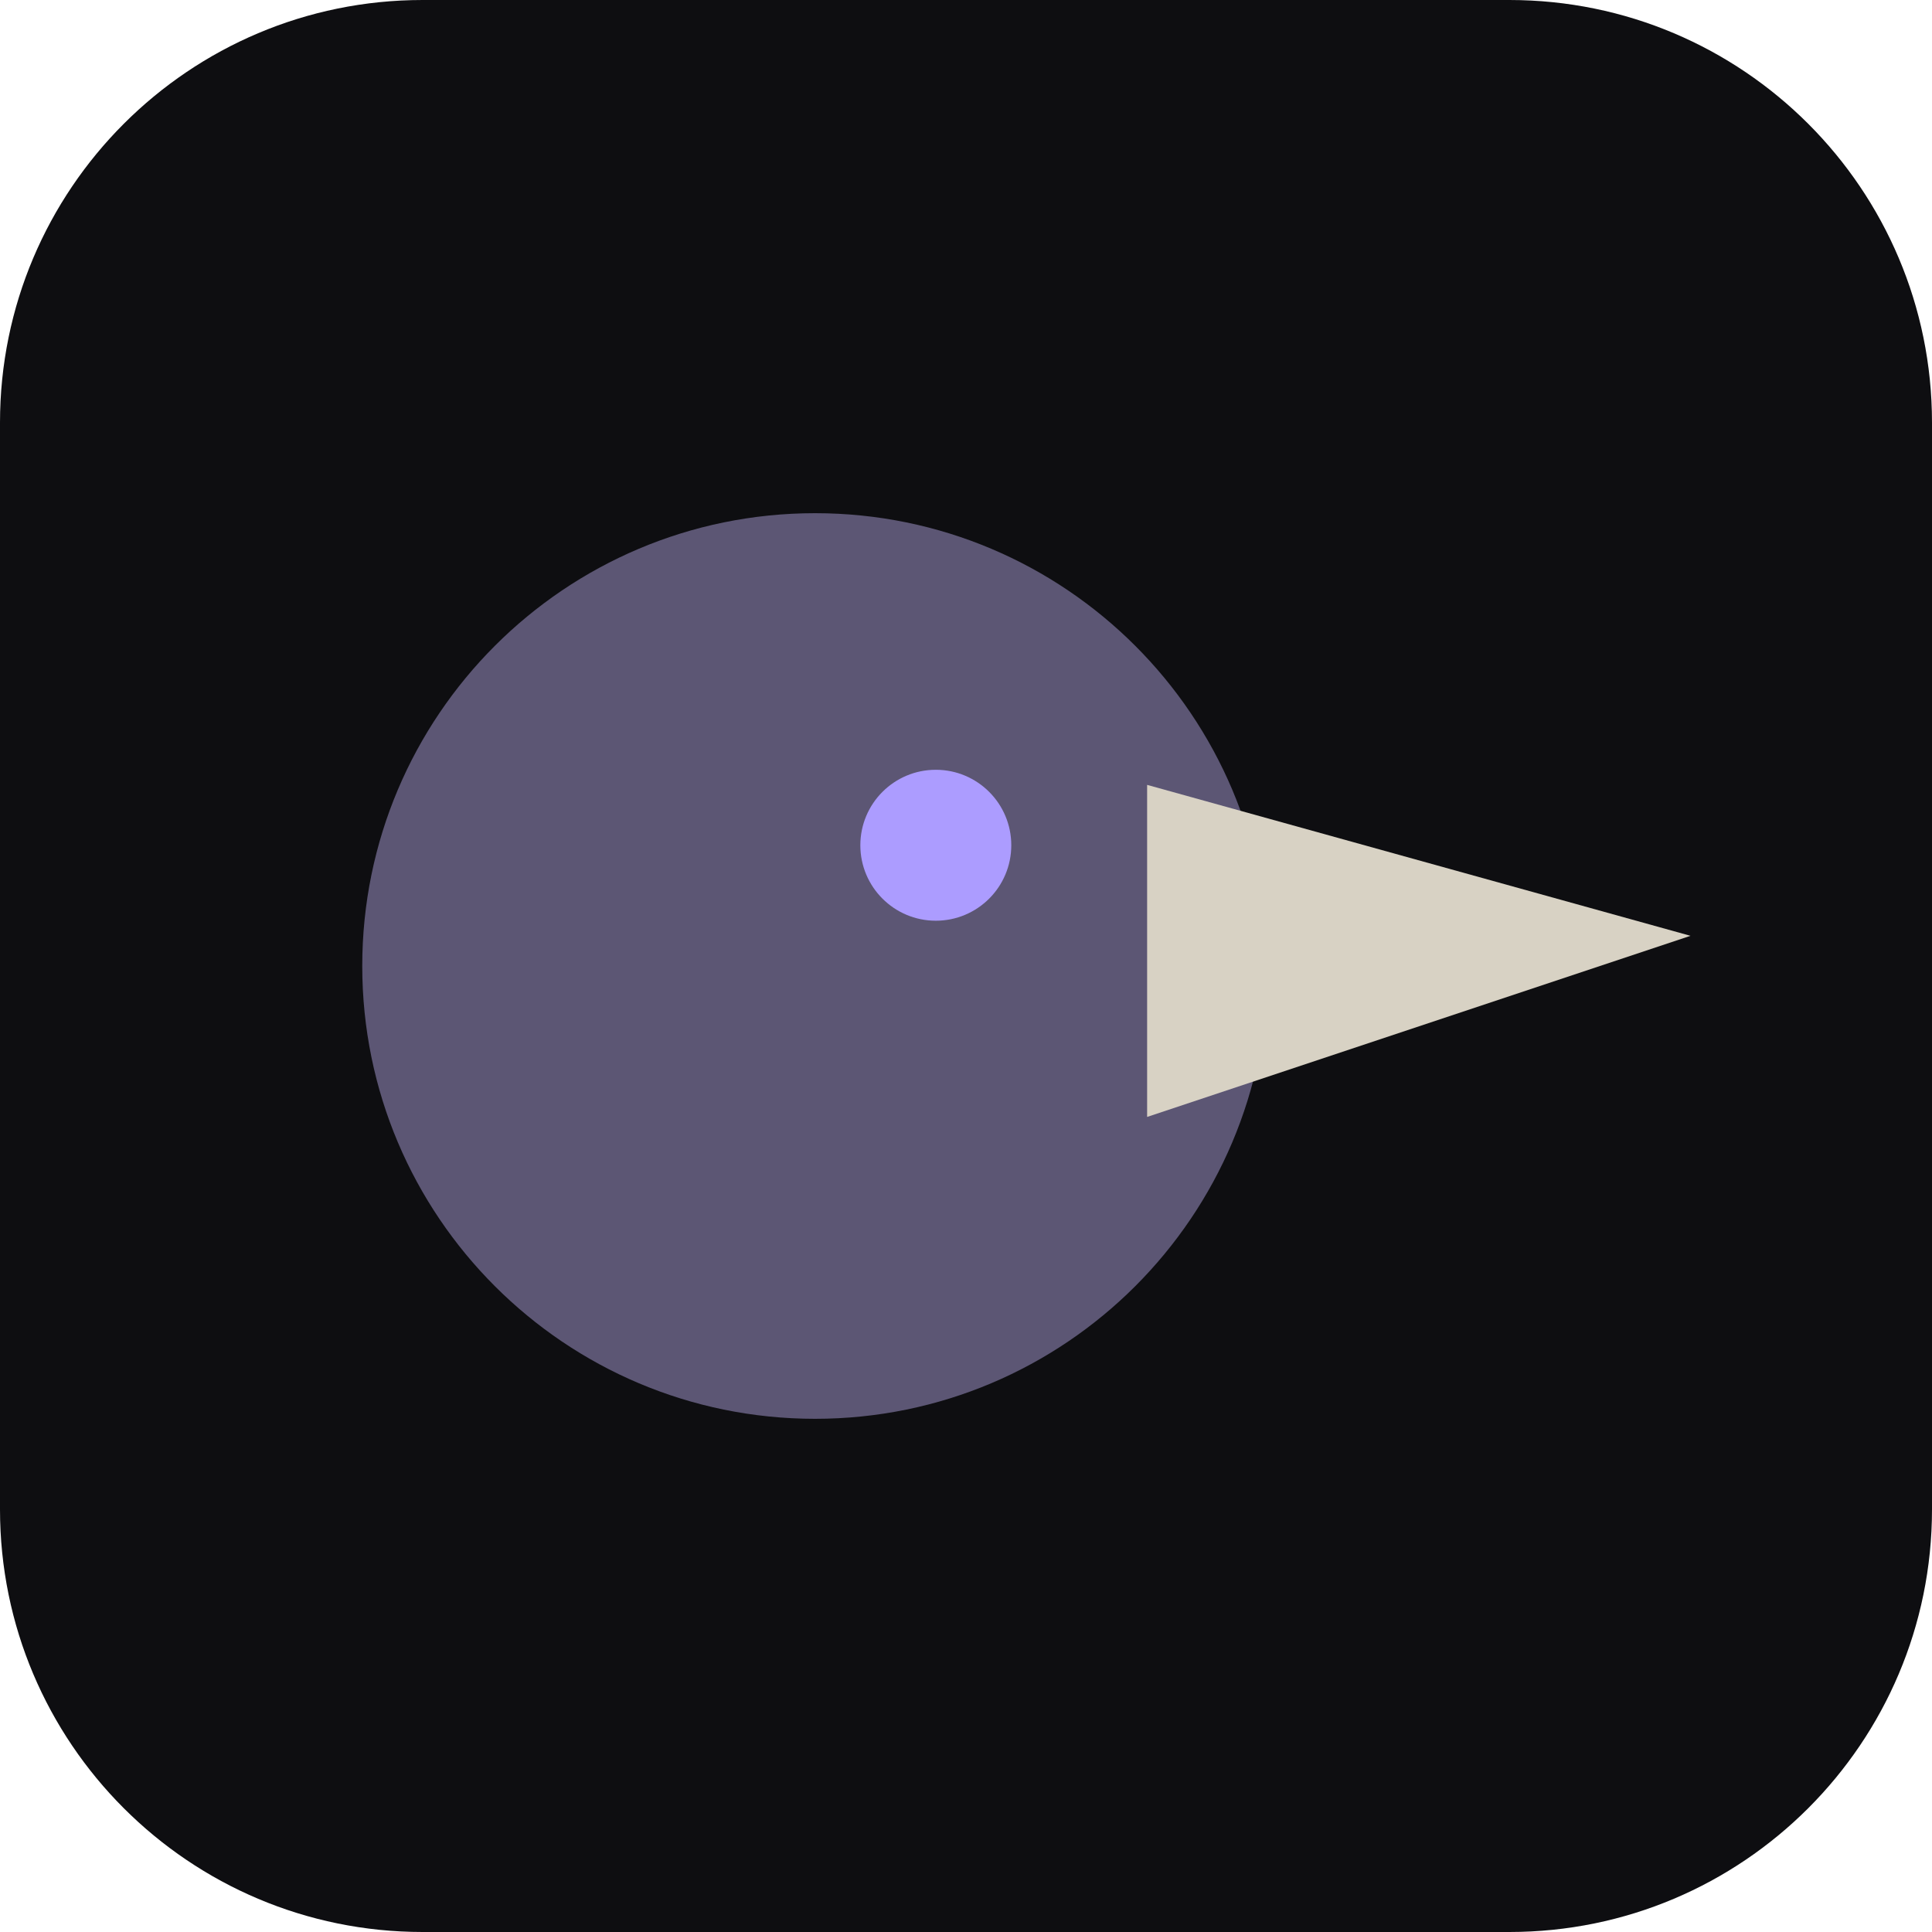
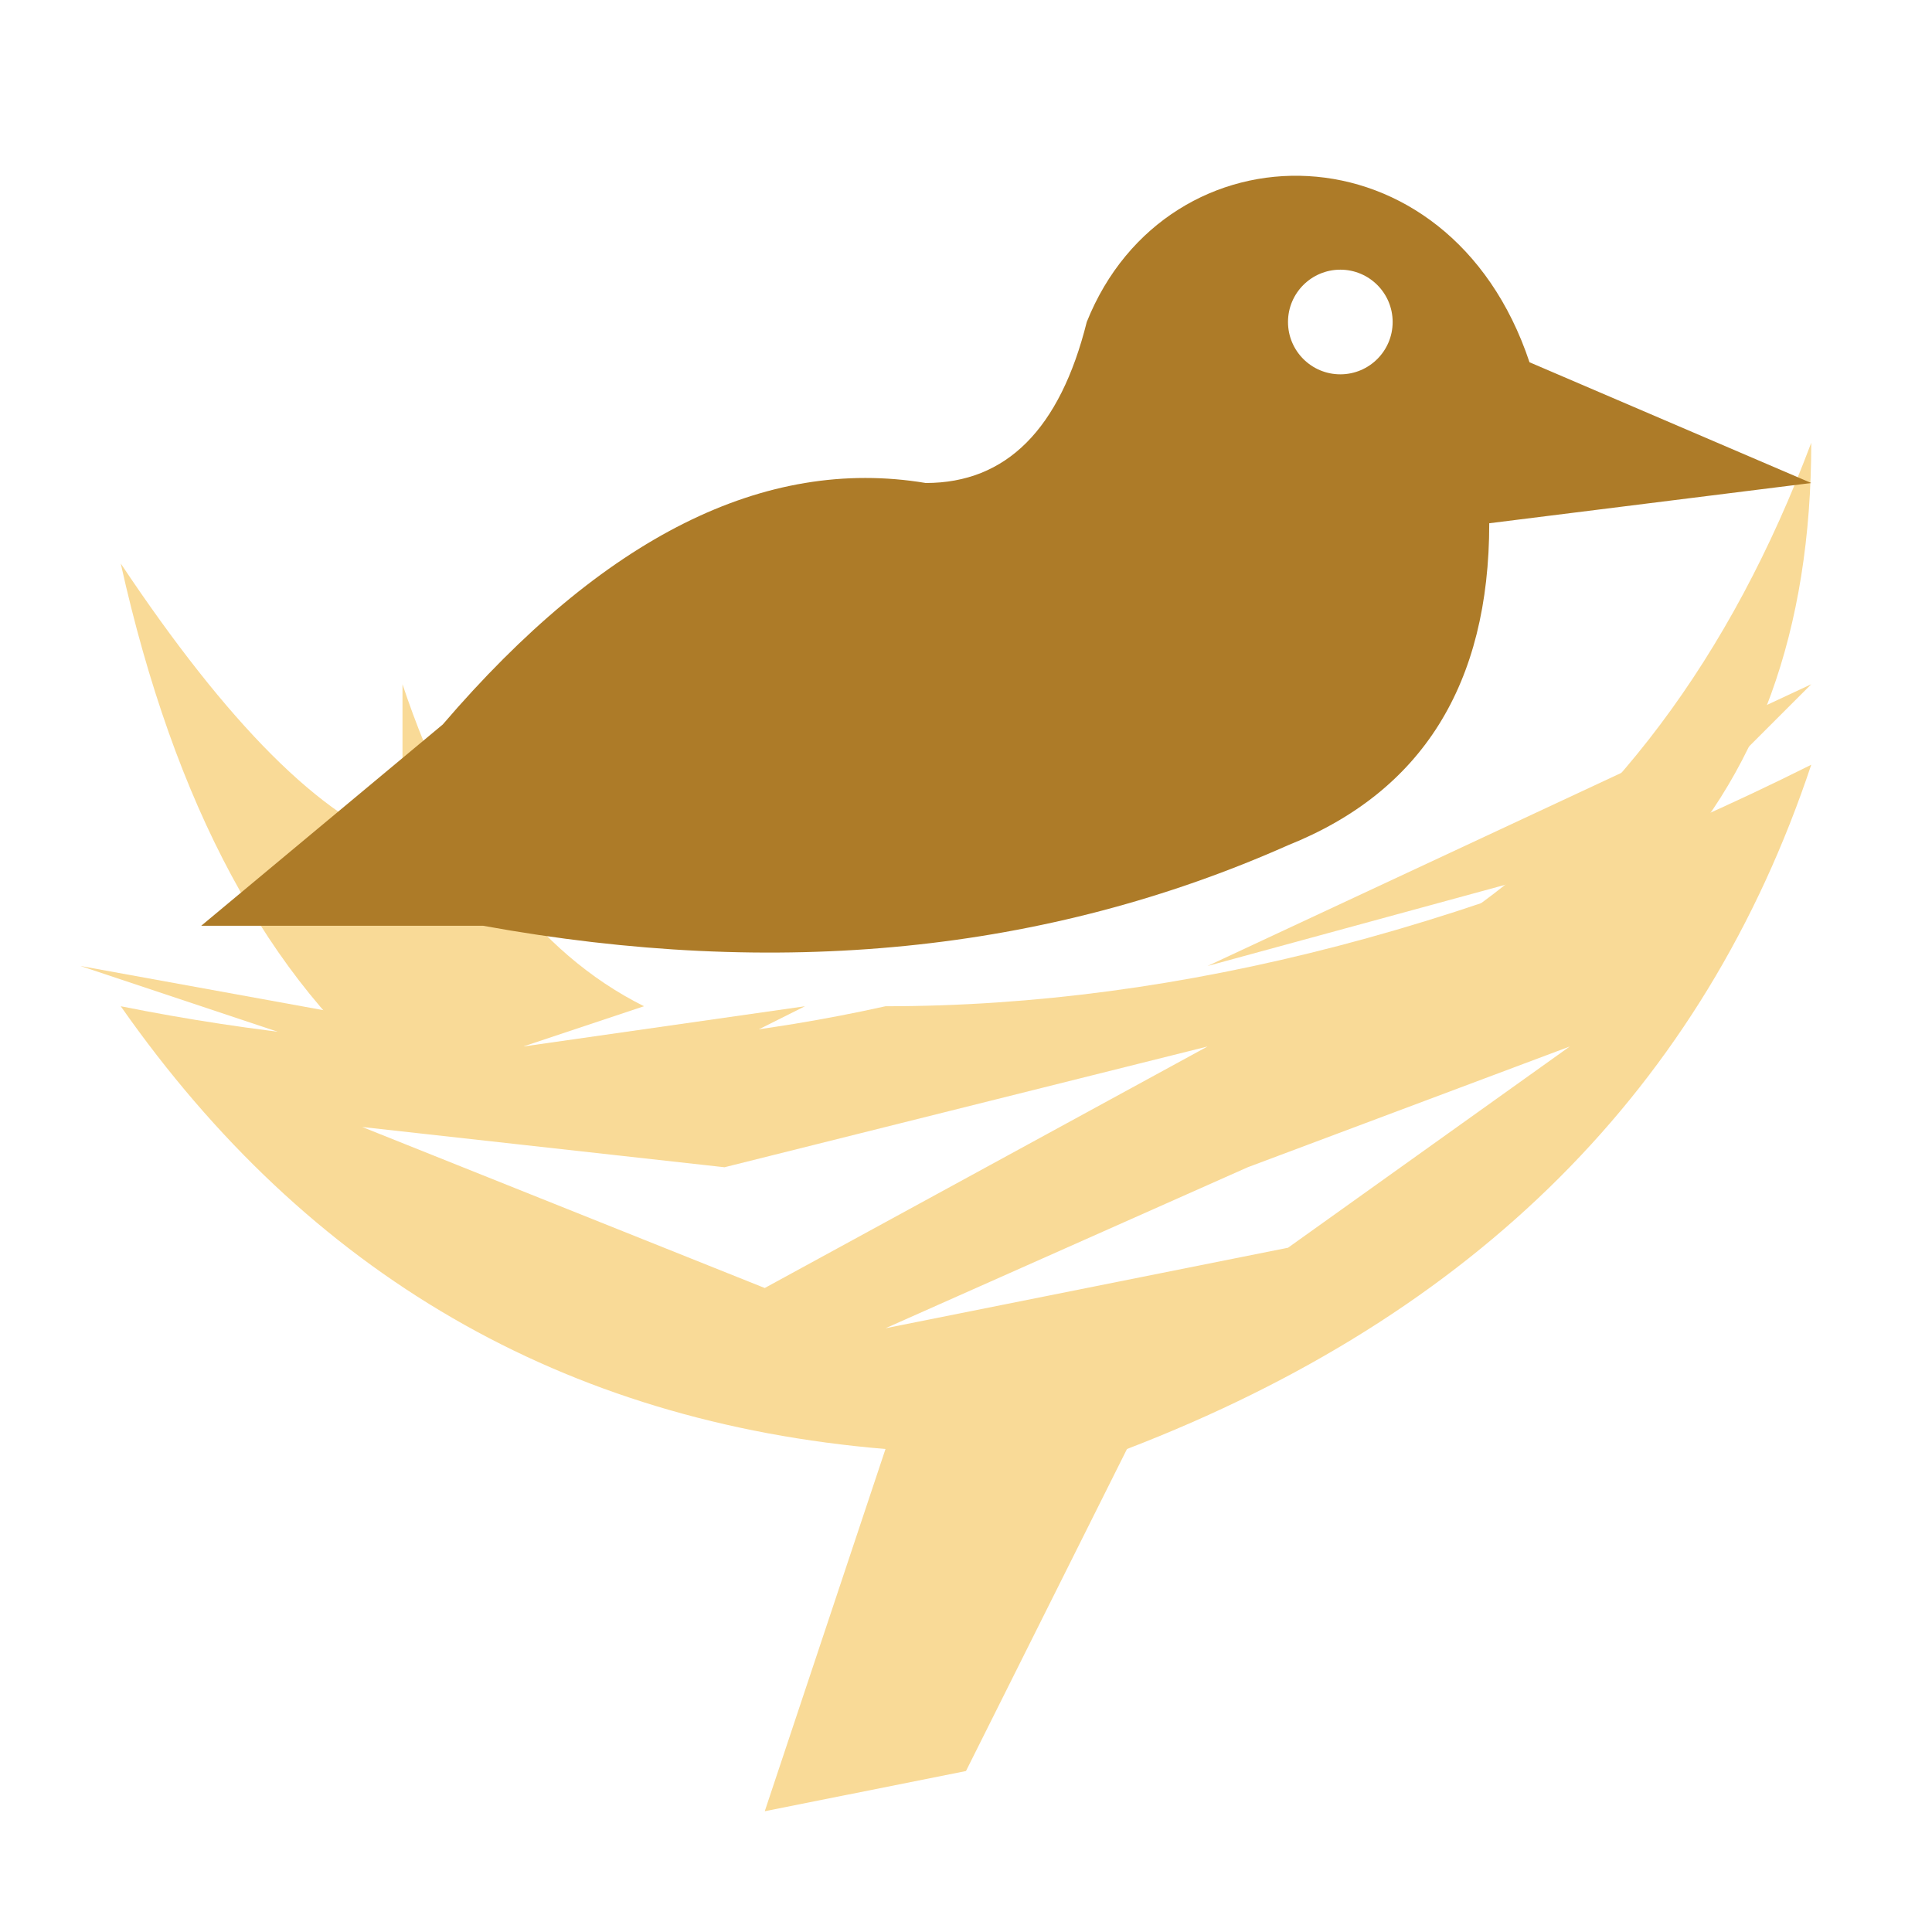
- <svg xmlns="http://www.w3.org/2000/svg" viewBox="0 0 64 64" role="img" aria-label="Rookery">
-   <rect width="64" height="64" rx="14" fill="#0e0e11" />
-   <circle cx="27" cy="32" r="15" fill="#5c5674" />
-   <path d="M38 26 L56 31 L38 37 Z" fill="#d8d2c4" />
-   <circle cx="31" cy="28" r="2.5" fill="#ac9cff" />
+ <svg xmlns="http://www.w3.org/2000/svg" viewBox="0 0 48 48">
+   <path fill="#F9DA97" fill-rule="evenodd" d="M10 27Q5 23 3 14Q7 20 10 21L10 17Q12 23 16 25Z M36 23Q42 19 45 11Q45 18 41 22Z" />
+   <path fill="#AD7B28" fill-rule="evenodd" d="M5 23L11 18Q17 11 23 12Q26 12 27 8C29 3 36 3 38 9L45 12L37 13Q37 19 32 21Q23 25 12 23Z M32 8a1.3 1.3 0 1 0 2.6 0a1.3 1.3 0 1 0 -2.6 0Z" />
+   <path fill="#F9DA97" fill-rule="evenodd" d="M3 25Q13 27 22 25Q33 25 45 19Q41 31 28 36L24 44L19 45L22 36Q10 35 3 25Z M9 28L18 29L30 26L19 32Z M22 33L31 29L39 26L32 31Z" />
+   <path fill="#F9DA97" fill-rule="evenodd" d="M2 24L13 26L20 25L14 28Z M30 24L45 17L41 21Z" />
</svg>
